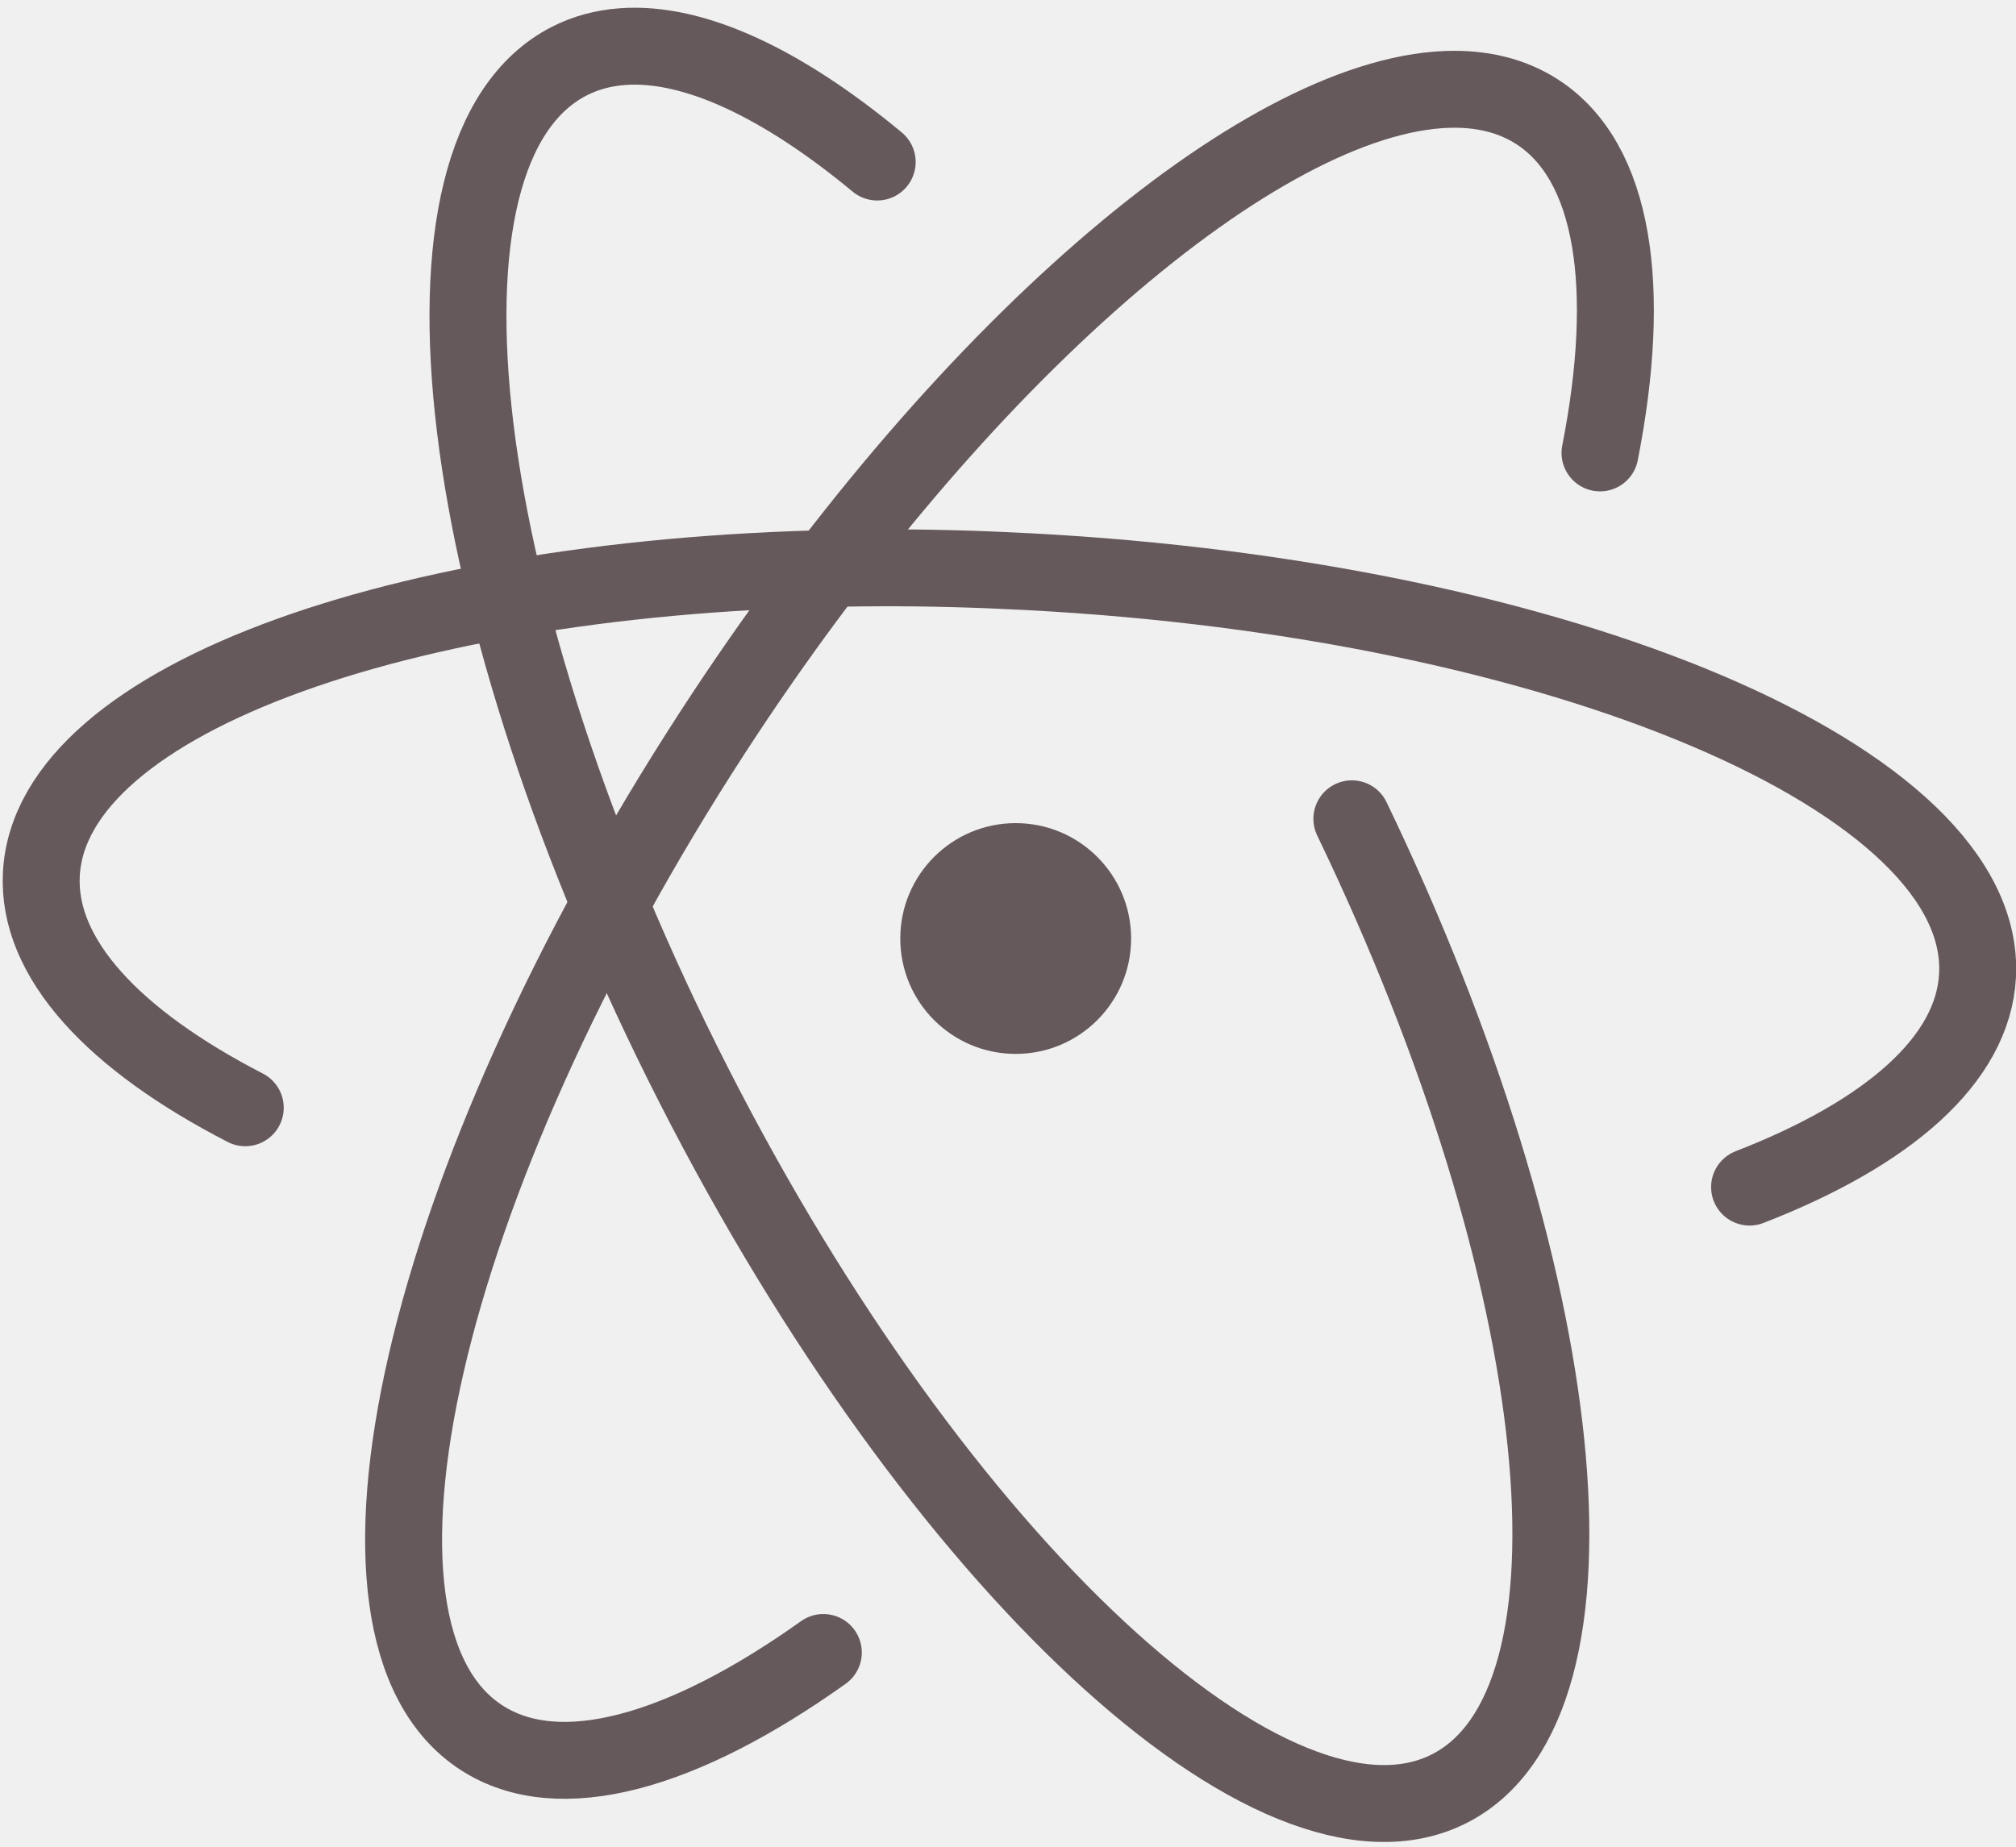
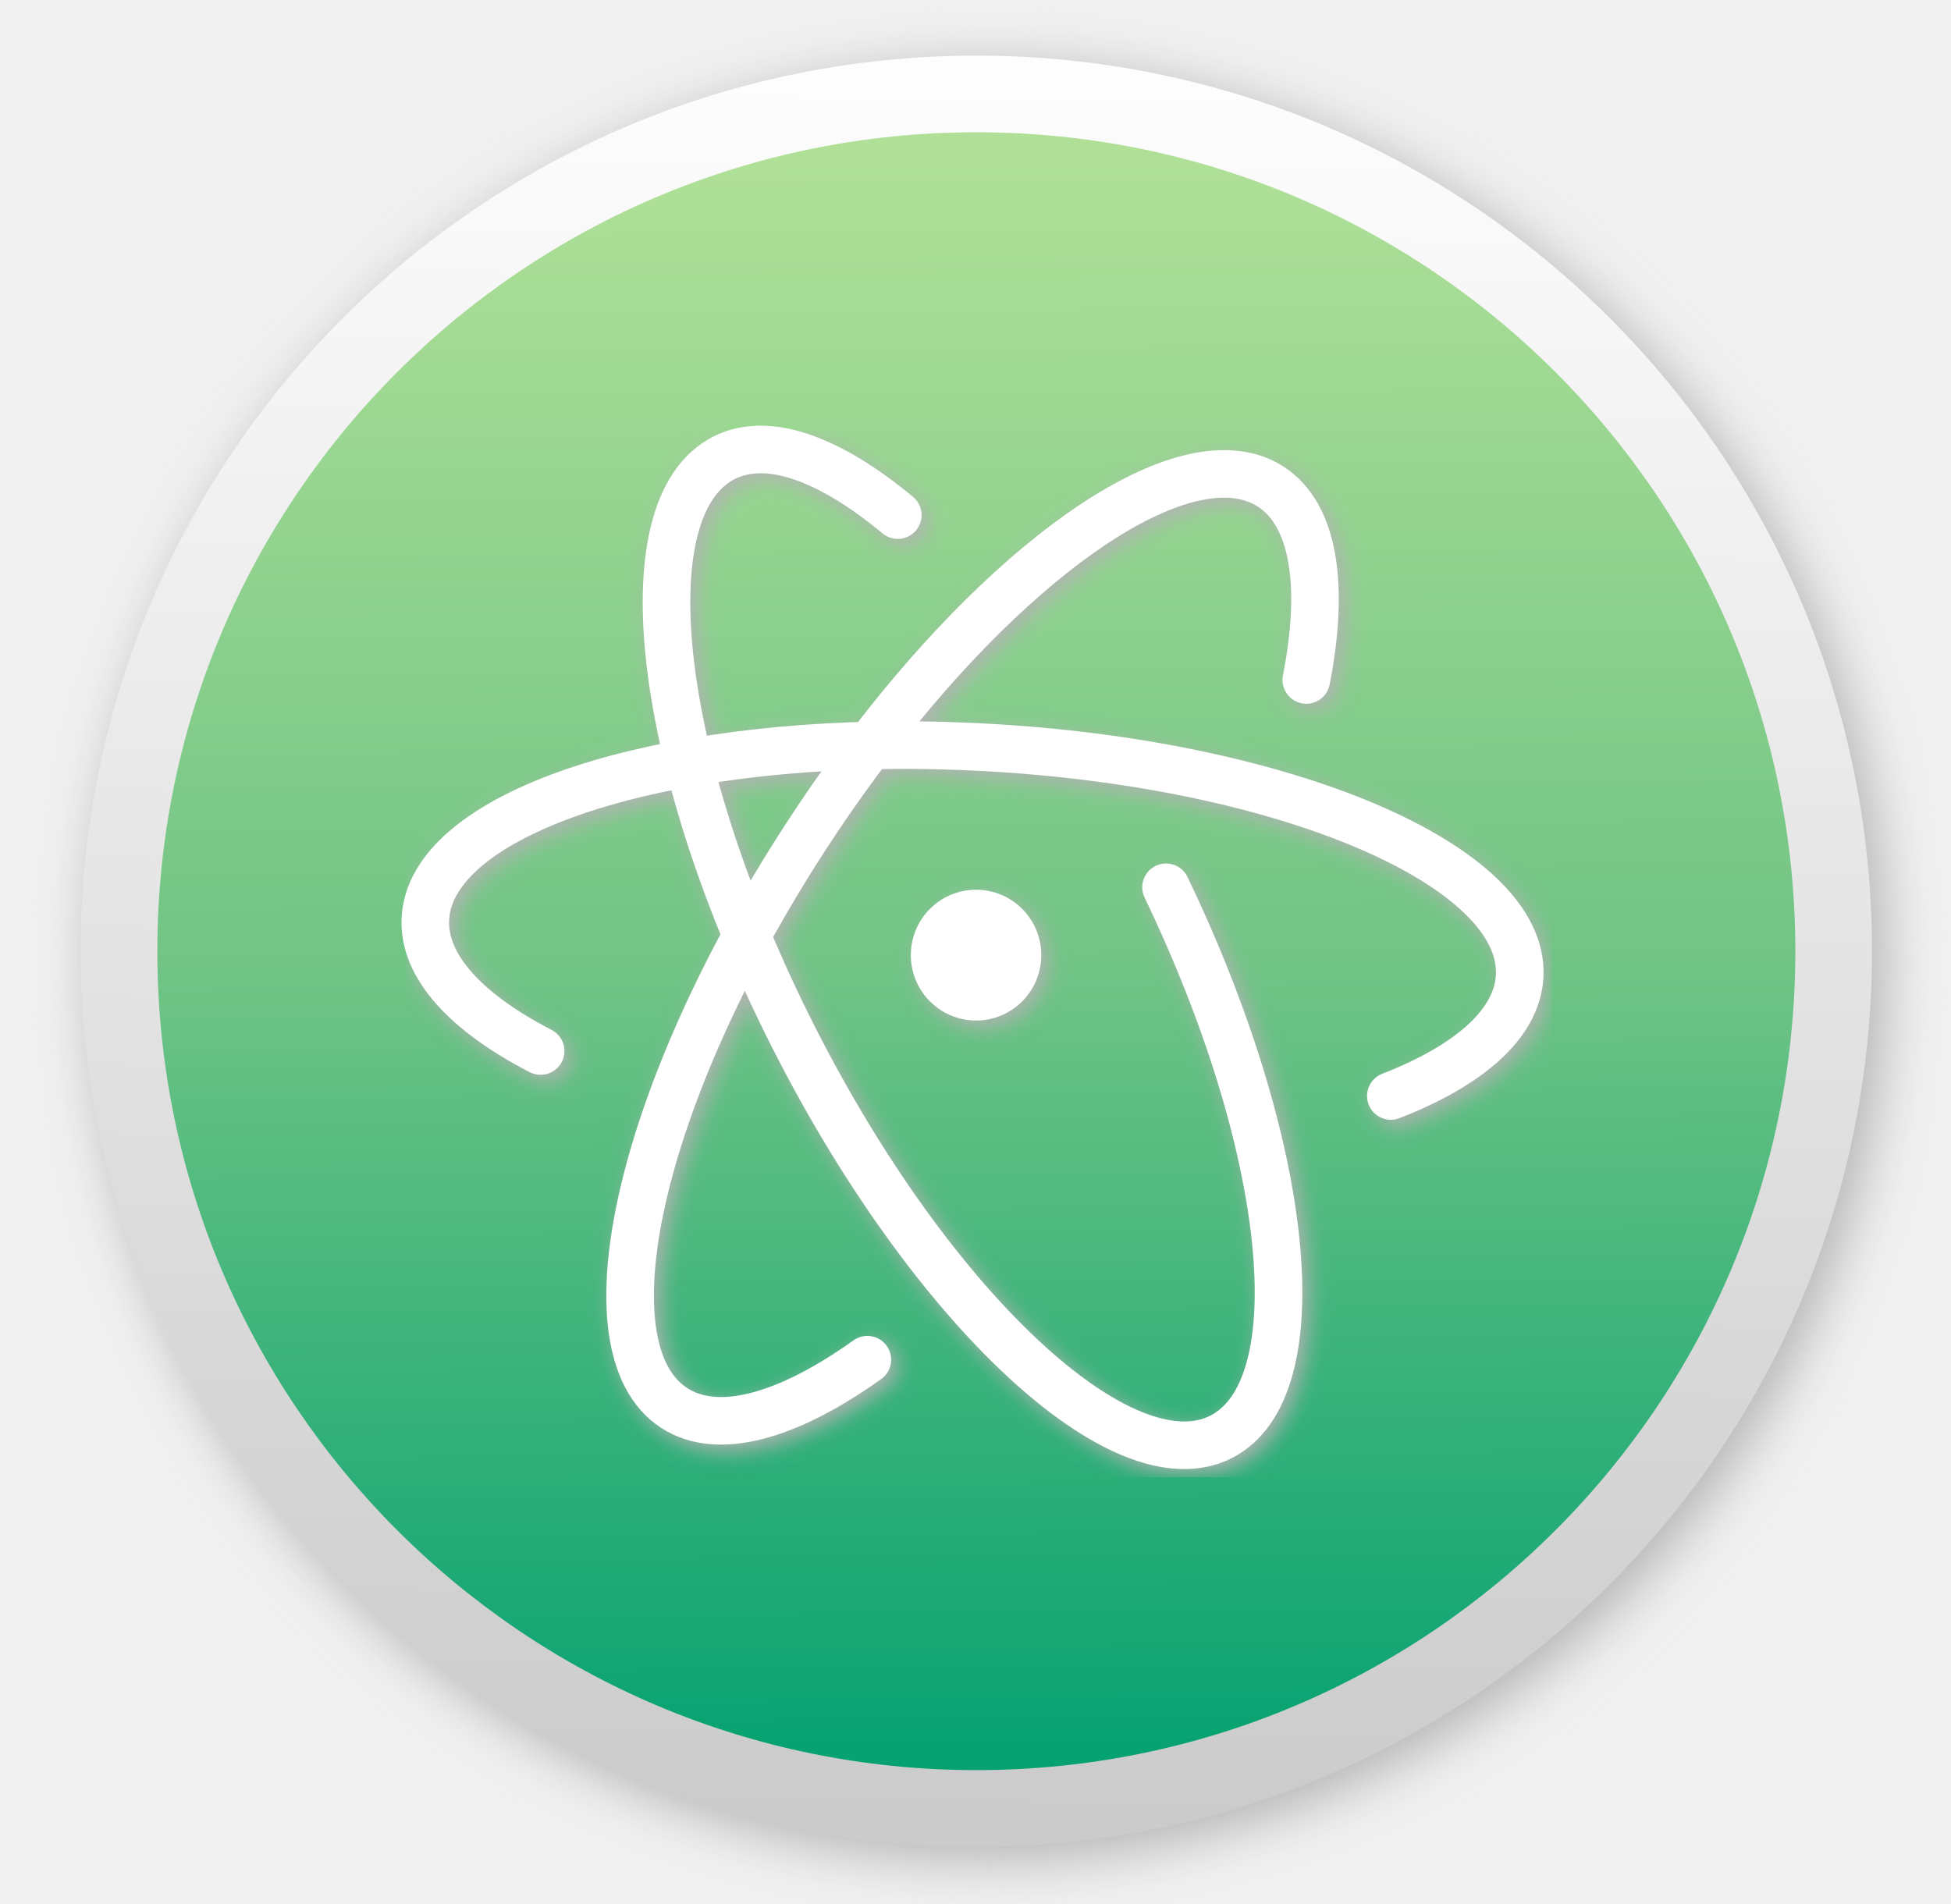
- <svg xmlns="http://www.w3.org/2000/svg" version="1.1" width="131" height="120">
-   <path d="M 103.969,29.437 C 106.081,18.685 104.9,10.524 99.906,7.281 98.242,6.2 96.246,5.727 94,5.812 81.871,6.273 62.302,22.972 46.312,47.594 27.362,76.774 20.628,106.019 31.281,112.937 c 5.057,3.284 13.115,0.956 22.219,-5.531" style="fill:none;stroke:#66595c;stroke-width:5;stroke-linecap:round" />
-   <path d="m 113.688,77.156 c 8.994,-3.489 14.525,-8.265 14.812,-13.75 0.665,-12.685 -26.941,-24.429 -61.688,-26.25 -3.257,-0.171 -6.461,-0.261 -9.594,-0.25 -30.287,0.102 -53.929,8.41 -54.531,19.906 -0.287,5.474 4.7,10.782 13.25,15.188" style="fill:none;stroke:#66595c;stroke-width:5;stroke-linecap:round" />
-   <path d="M 57,10.531 C 50.846,5.425 45.075,2.683 40.438,3.031 39.203,3.124 38.061,3.428 37,3.969 25.682,9.735 29.298,39.561 45.094,70.562 c 15.796,31.002 37.776,51.454 49.094,45.688 10.884,-5.546 7.947,-33.338 -6.344,-63.031" style="fill:none;stroke:#66595c;stroke-width:5;stroke-linecap:round" />
-   <path d="m 73.5,61 a 7.5,7.5 0 0 1 -15,0 7.5,7.5 0 1 1 15,0 z" style="fill:#66595c" />
+ <svg xmlns="http://www.w3.org/2000/svg" xmlns:xlink="http://www.w3.org/1999/xlink" version="1.1" width="615" height="600" id="svg2">
+   <defs id="defs14">
+     <linearGradient id="linearGradient5932">
+       <stop style="stop-color:#fdfdfd;stop-opacity:1" offset="0" id="stop5934" />
+       <stop style="stop-color:#cbcbcb;stop-opacity:1" offset="1" id="stop5936" />
+     </linearGradient>
+     <linearGradient id="linearGradient5922">
+       <stop style="stop-color:#b0e098;stop-opacity:1" offset="0" id="stop5924" />
+       <stop id="stop5930" offset="0.5" style="stop-color:#70c485;stop-opacity:1" />
+       <stop style="stop-color:#04a171;stop-opacity:1" offset="1" id="stop5926" />
+     </linearGradient>
+     <linearGradient xlink:href="#linearGradient5922" id="linearGradient5928" x1="309.256" y1="50.9" x2="312.199" y2="559.078" gradientUnits="userSpaceOnUse" />
+     <linearGradient xlink:href="#linearGradient5932" id="linearGradient5938" x1="314.577" y1="26.014" x2="309.181" y2="573.962" gradientUnits="userSpaceOnUse" />
+     <filter style="color-interpolation-filters:sRGB" id="filter5999" x="-0.023" width="1.046" y="-0.025" height="1.05">
+       <feGaussianBlur stdDeviation="3.295" id="feGaussianBlur6001" />
+     </filter>
+     <filter style="color-interpolation-filters:sRGB" id="filter6003" x="-0.192" width="1.385" y="-0.192" height="1.384">
+       <feGaussianBlur stdDeviation="3.295" id="feGaussianBlur6005" />
+     </filter>
+     <filter style="color-interpolation-filters:sRGB" id="filter6019" x="-0.036" width="1.072" y="-0.036" height="1.072">
+       <feGaussianBlur stdDeviation="8.47" id="feGaussianBlur6021" />
+     </filter>
+   </defs>
+   <circle style="opacity:1;fill:#b3b3b3;fill-opacity:1;fill-rule:nonzero;stroke:none;stroke-width:15;stroke-linecap:round;stroke-linejoin:round;stroke-miterlimit:4;stroke-dasharray:none;stroke-dashoffset:0;stroke-opacity:1;filter:url(#filter6019)" id="circle5967" cx="311.766" cy="303.864" r="282.331" />
+   <circle r="282.331" cy="299.864" cx="307.766" id="circle5912" style="opacity:1;fill:url(#linearGradient5938);fill-opacity:1;fill-rule:nonzero;stroke:none;stroke-width:15;stroke-linecap:round;stroke-linejoin:round;stroke-miterlimit:4;stroke-dasharray:none;stroke-dashoffset:0;stroke-opacity:1" />
+   <circle style="opacity:1;fill:url(#linearGradient5928);fill-opacity:1;fill-rule:nonzero;stroke:none;stroke-width:15;stroke-linecap:round;stroke-linejoin:round;stroke-miterlimit:4;stroke-dasharray:none;stroke-dashoffset:0;stroke-opacity:1" id="path5910" cx="307.766" cy="299.864" r="258.168" />
+   <g id="g6037" transform="translate(37.33218,410.8729)">
+     <g id="g6027">
+       <g transform="translate(0.7282386,3.271761)" id="g5957" style="fill:none;stroke:#b3b3b3;stroke-opacity:1;filter:url(#filter5999)">
+         <path d="m 375.715,-197.787 c 5.792,-29.553 2.553,-51.981 -11.138,-60.894 -4.564,-2.971 -10.035,-4.271 -16.193,-4.037 -33.253,1.266 -86.908,47.163 -130.746,114.831 -51.956,80.2 -70.42,160.576 -41.211,179.59 13.865,9.026 35.958,2.628 60.918,-15.202" style="fill:none;stroke:#b3b3b3;stroke-width:15;stroke-linecap:round;stroke-miterlimit:4;stroke-dasharray:none;stroke-opacity:1" id="path5959" />
+         <path d="m 402.361,-66.637 c 24.66,-9.59 39.824,-22.716 40.612,-37.79 1.823,-34.864 -73.865,-67.141 -169.13,-72.145 -8.931,-0.469 -17.713,-0.716 -26.303,-0.687 -83.039,0.28 -147.858,23.115 -149.509,54.71 -0.787,15.045 12.887,29.634 36.328,41.741" style="fill:none;stroke:#b3b3b3;stroke-width:15;stroke-linecap:round;stroke-miterlimit:4;stroke-dasharray:none;stroke-opacity:1" id="path5961" />
+         <path d="m 246.94,-249.749 c -16.872,-14.033 -32.696,-21.569 -45.41,-20.613 -3.385,0.254 -6.516,1.091 -9.425,2.577 -31.031,15.85 -21.118,97.821 22.191,183.026 43.309,85.205 103.57,141.417 134.601,125.567 29.842,-15.242 21.788,-91.625 -17.393,-173.235" style="fill:none;stroke:#b3b3b3;stroke-width:15;stroke-linecap:round;stroke-miterlimit:4;stroke-dasharray:none;stroke-opacity:1" id="path5963" />
+       </g>
+       <g style="stroke:#ffffff" id="g5898" transform="translate(-1.271761,1.271761)">
+         <path id="path4" style="fill:none;stroke:#ffffff;stroke-width:15;stroke-linecap:round;stroke-miterlimit:4;stroke-dasharray:none;stroke-opacity:1" d="m 375.715,-197.787 c 5.792,-29.553 2.553,-51.981 -11.138,-60.894 -4.564,-2.971 -10.035,-4.271 -16.193,-4.037 -33.253,1.266 -86.908,47.163 -130.746,114.831 -51.956,80.2 -70.42,160.576 -41.211,179.59 13.865,9.026 35.958,2.628 60.918,-15.202" />
+         <path id="path6" style="fill:none;stroke:#ffffff;stroke-width:15;stroke-linecap:round;stroke-miterlimit:4;stroke-dasharray:none;stroke-opacity:1" d="m 402.361,-66.637 c 24.66,-9.59 39.824,-22.716 40.612,-37.79 1.823,-34.864 -73.865,-67.141 -169.13,-72.145 -8.931,-0.469 -17.713,-0.716 -26.303,-0.687 -83.039,0.28 -147.858,23.115 -149.509,54.71 -0.787,15.045 12.887,29.634 36.328,41.741" />
+         <path id="path8" style="fill:none;stroke:#ffffff;stroke-width:15;stroke-linecap:round;stroke-miterlimit:4;stroke-dasharray:none;stroke-opacity:1" d="m 246.94,-249.749 c -16.872,-14.033 -32.696,-21.569 -45.41,-20.613 -3.385,0.254 -6.516,1.091 -9.425,2.577 -31.031,15.85 -21.118,97.821 22.191,183.026 43.309,85.205 103.57,141.417 134.601,125.567 29.842,-15.242 21.788,-91.625 -17.393,-173.235" />
+       </g>
+     </g>
+     <g id="g6023">
+       <path id="path5965" style="fill:#b3b3b3;fill-opacity:1;stroke:none;filter:url(#filter6003)" d="m 292.907,-107.768 a 20.563,20.613 0 0 1 -41.126,0 20.563,20.613 0 1 1 41.126,0 z" />
+       <path d="m 290.907,-109.768 a 20.563,20.613 0 0 1 -41.126,0 20.563,20.613 0 1 1 41.126,0 z" style="fill:#ffffff;fill-opacity:1;stroke:none" id="path10" />
+     </g>
+   </g>
</svg>
